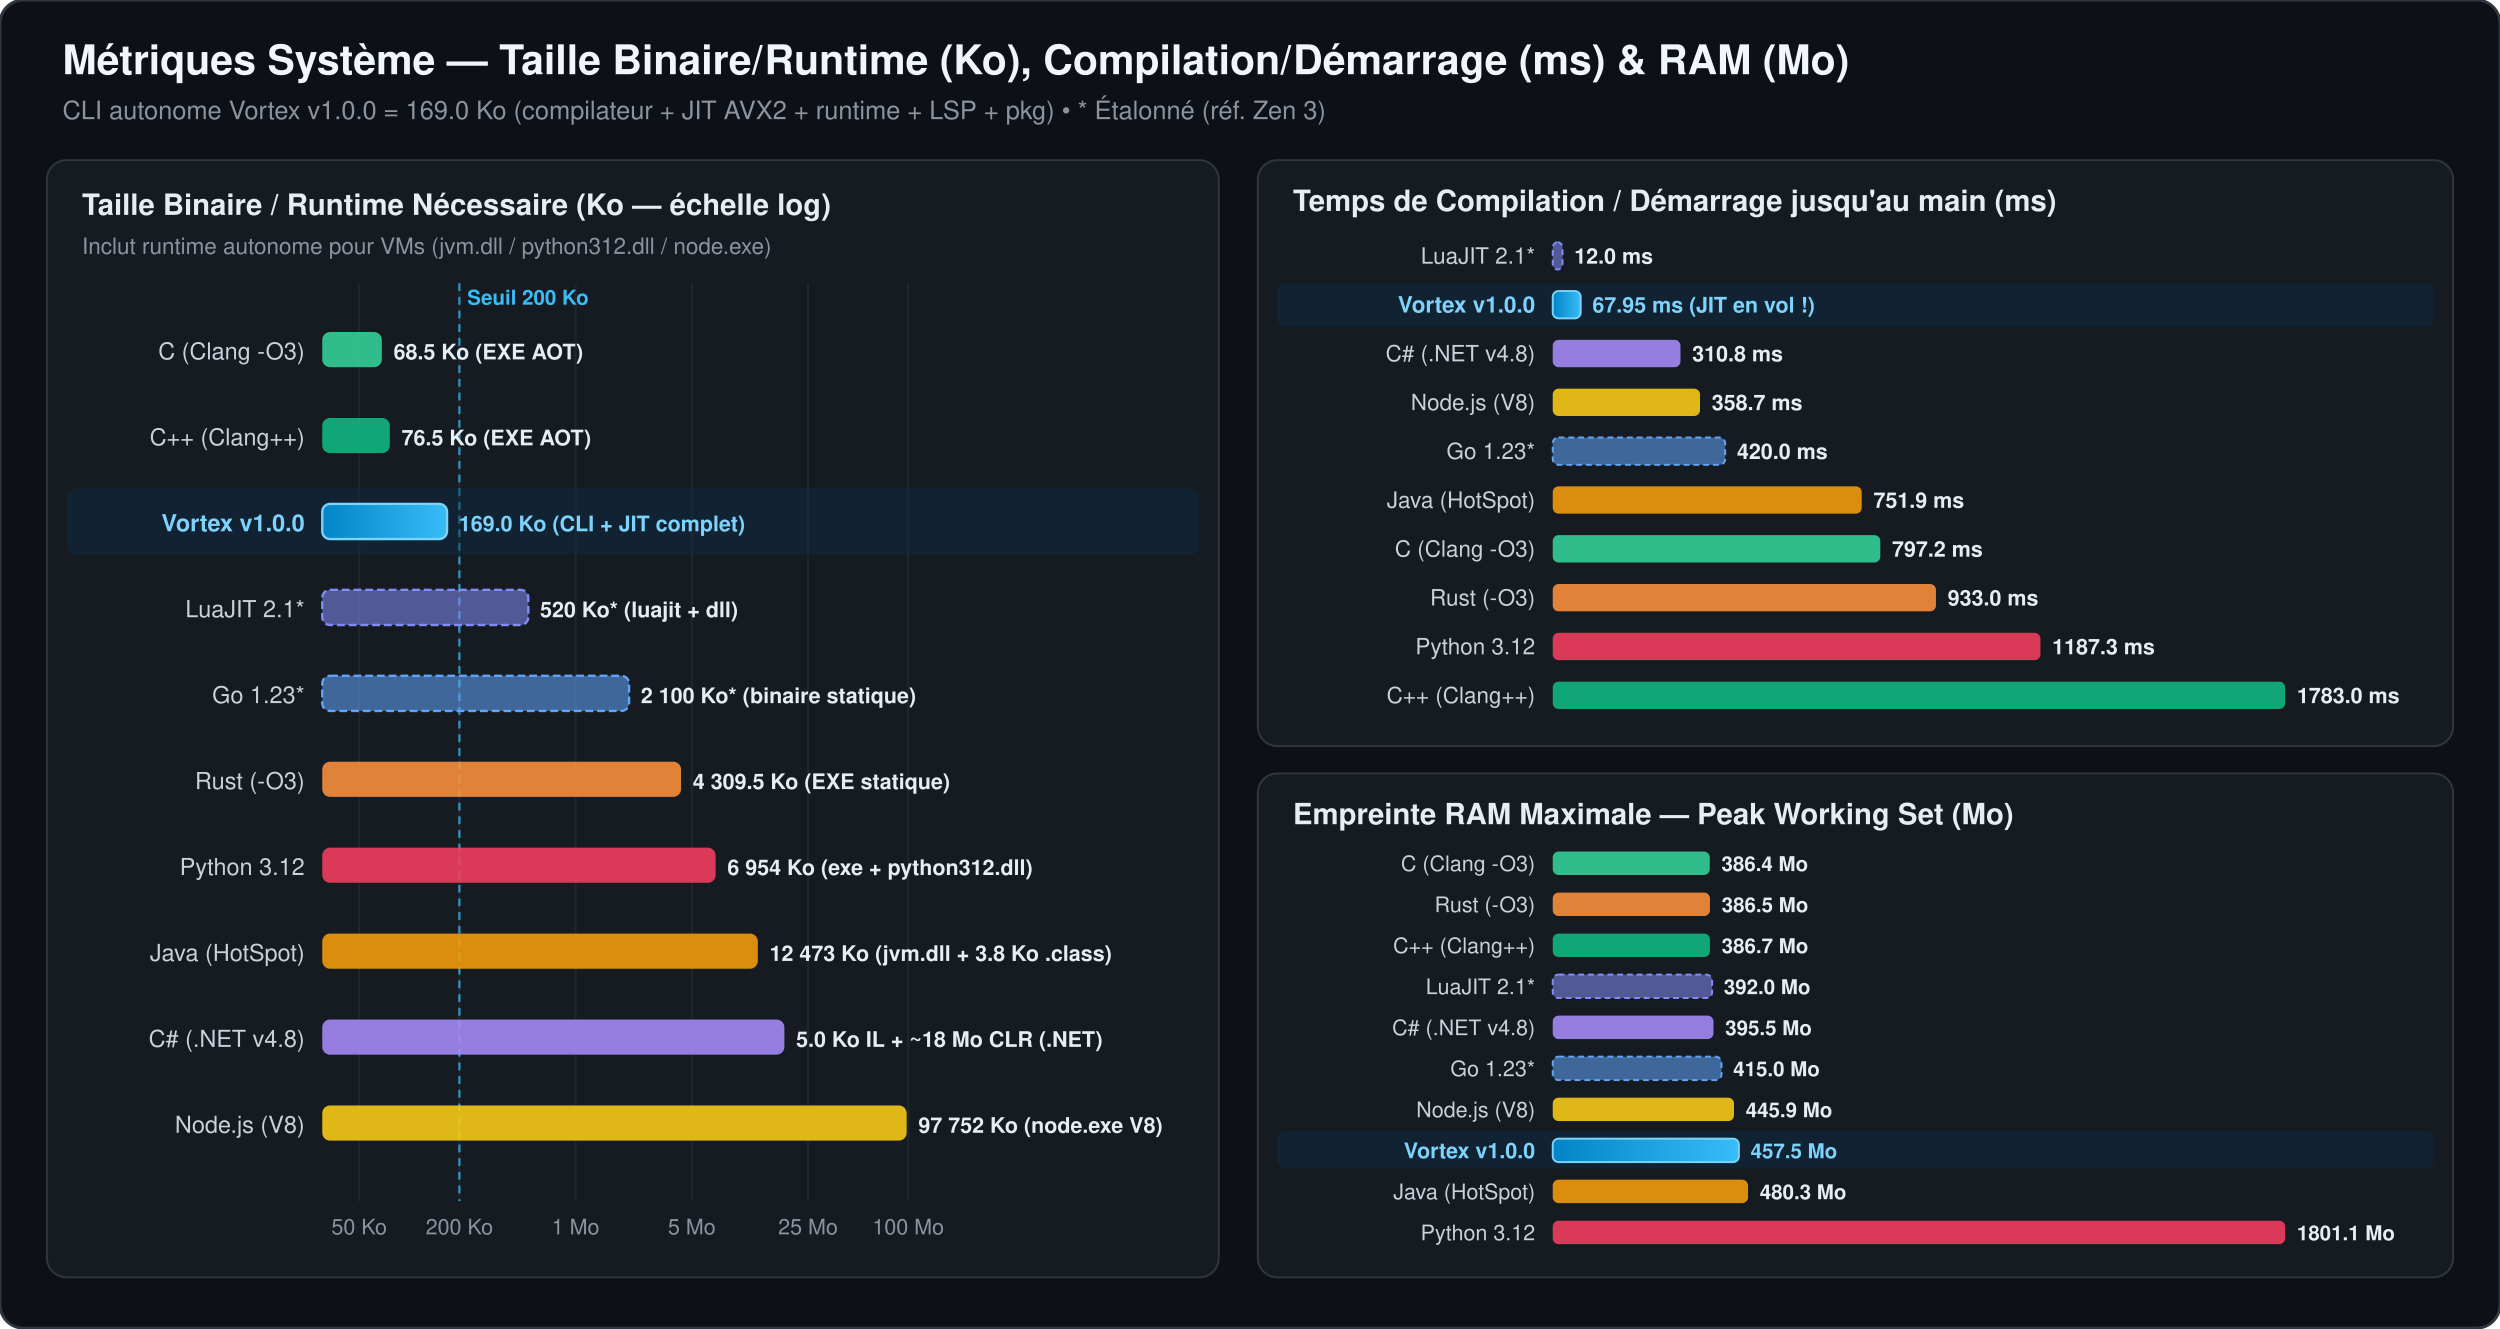
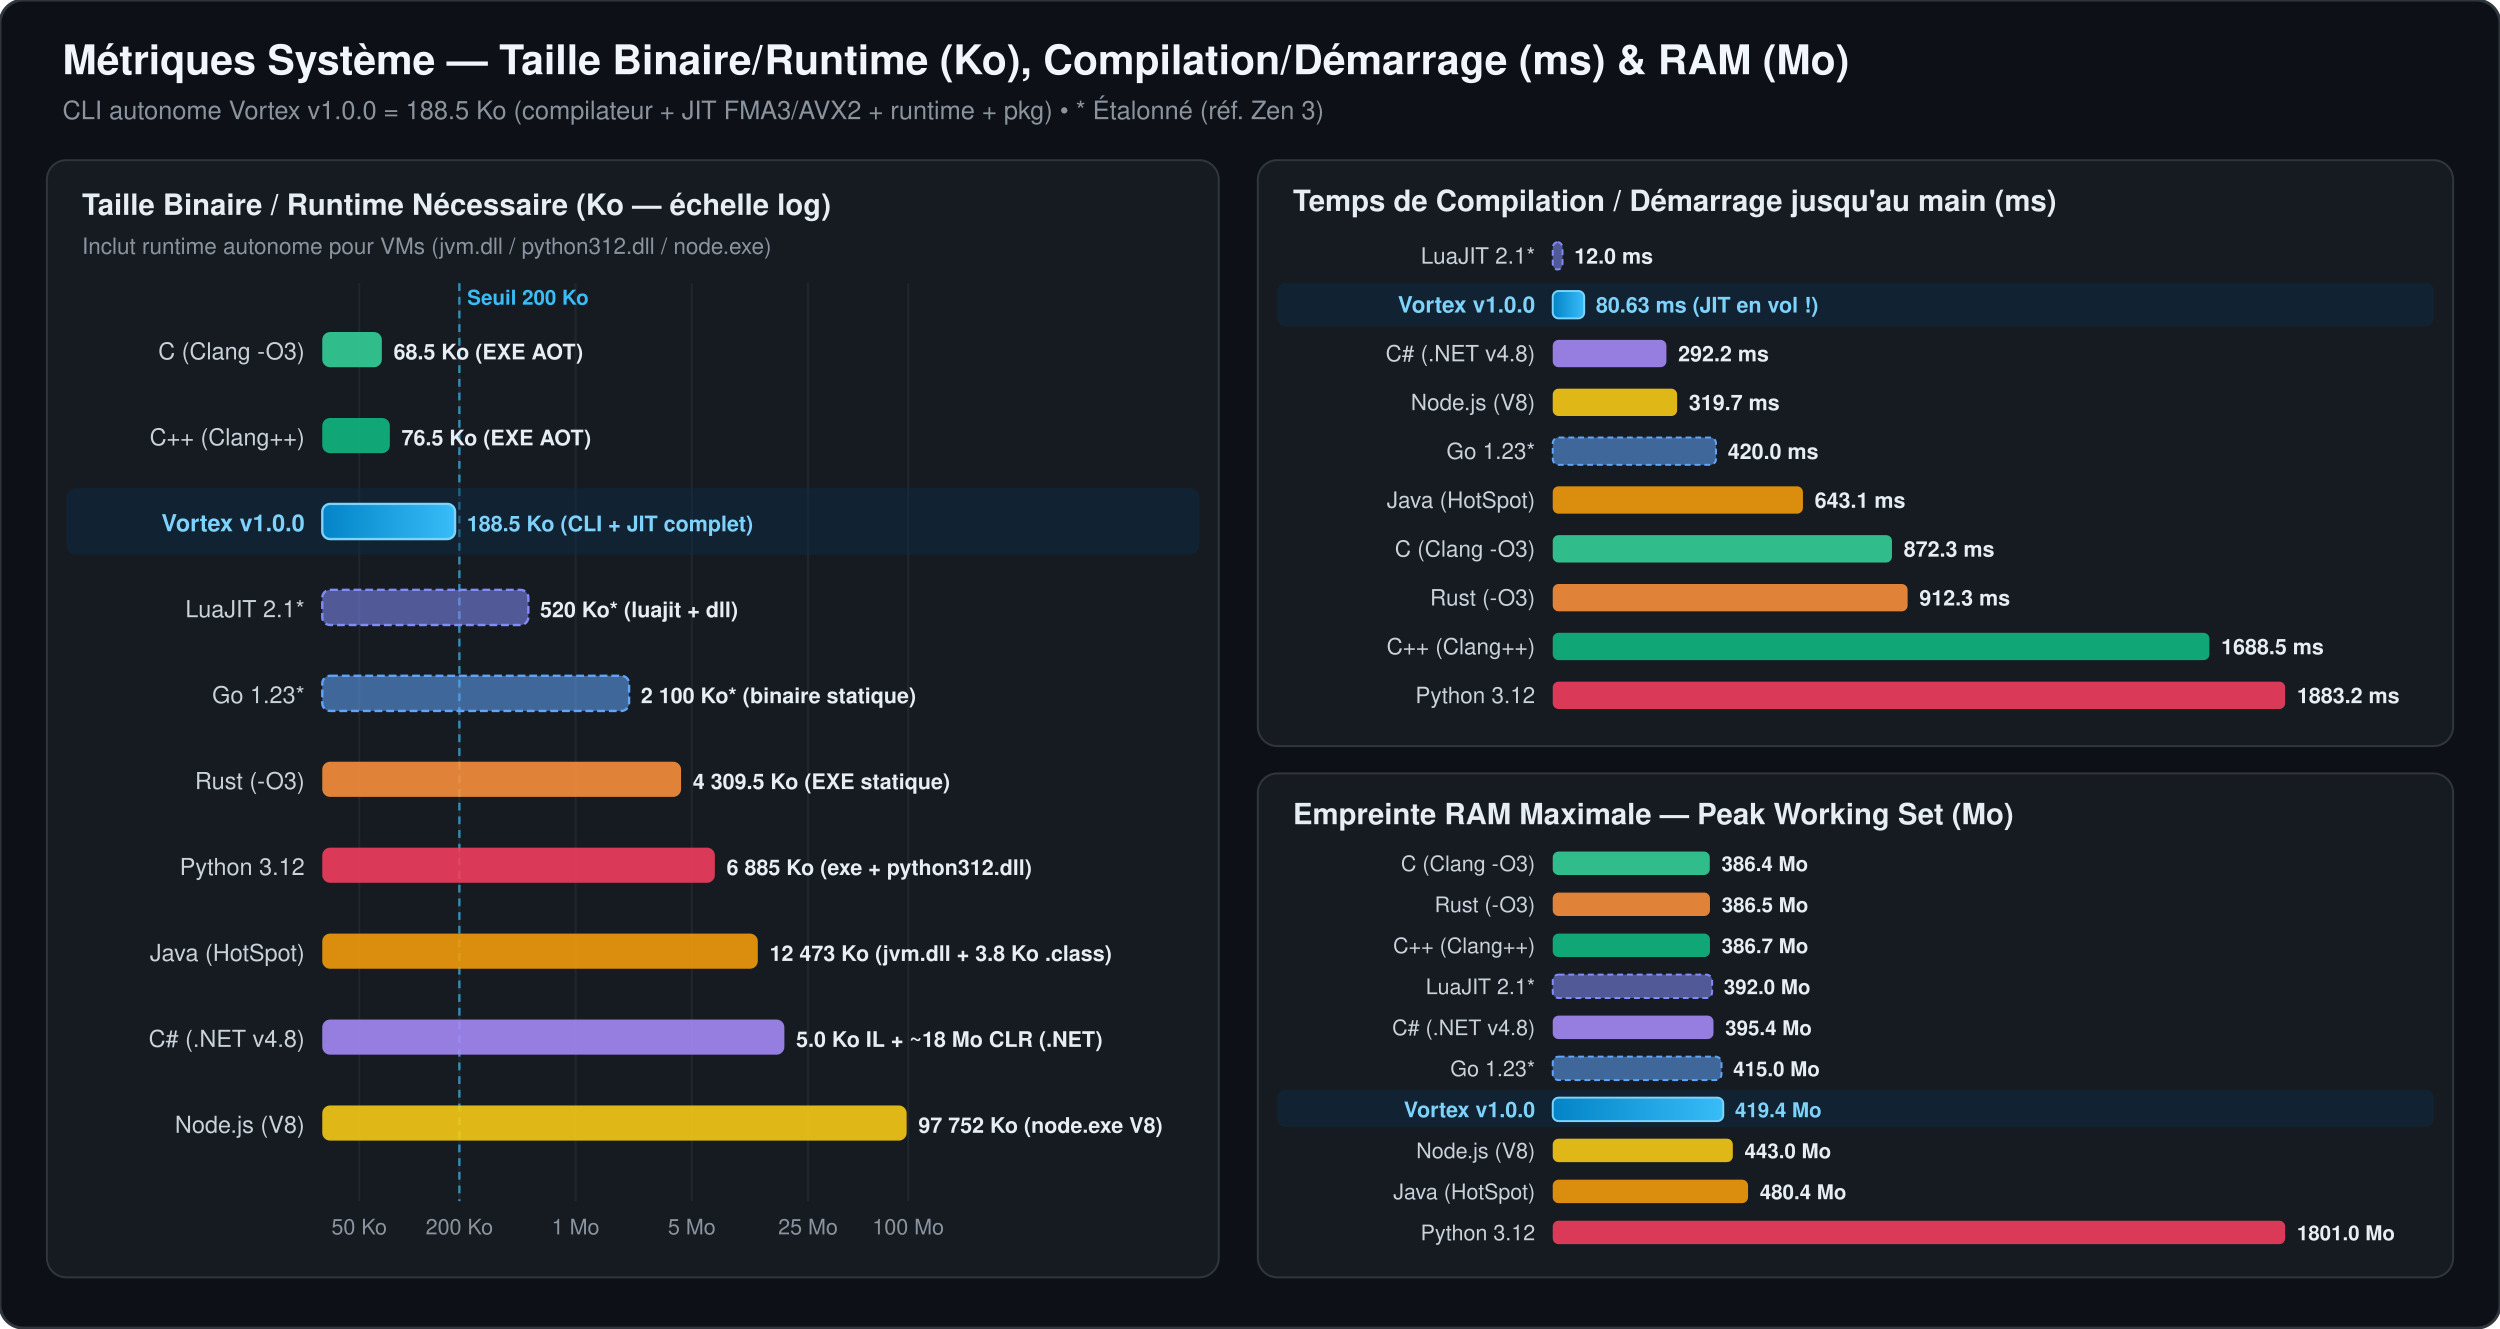
<svg xmlns="http://www.w3.org/2000/svg" width="1280" height="680" viewBox="0 0 1280 680">
  <defs>
    <linearGradient id="vxGrad2" x1="0%" y1="0%" x2="100%" y2="0%">
      <stop offset="0%" stop-color="#0284c7" />
      <stop offset="100%" stop-color="#38bdf8" />
    </linearGradient>
  </defs>
  <rect x="0" y="0" width="1280" height="680" rx="12" fill="#0d1117" stroke="#30363d" stroke-width="1.5" />
  <text x="32" y="38" fill="#f0f6fc" font-family="-apple-system, BlinkMacSystemFont, 'Segoe UI', Helvetica, Arial, sans-serif" font-size="21" font-weight="700">Métriques Système — Taille Binaire/Runtime (Ko), Compilation/Démarrage (ms) &amp; RAM (Mo)</text>
-   <text x="32" y="61" fill="#8b949e" font-family="-apple-system, BlinkMacSystemFont, 'Segoe UI', Helvetica, Arial, sans-serif" font-size="13">CLI autonome Vortex v1.0.0 = 169.0 Ko (compilateur + JIT AVX2 + runtime + LSP + pkg) • * Étalonné (réf. Zen 3)</text>
+   <text x="32" y="61" fill="#8b949e" font-family="-apple-system, BlinkMacSystemFont, 'Segoe UI', Helvetica, Arial, sans-serif" font-size="13">CLI autonome Vortex v1.0.0 = 188.5 Ko (compilateur + JIT FMA3/AVX2 + runtime + pkg) • * Étalonné (réf. Zen 3)</text>
  <rect x="24" y="82" width="600" height="572" rx="10" fill="#161b22" stroke="#30363d" stroke-width="1" />
  <text x="42" y="110" fill="#e6edf3" font-family="-apple-system, BlinkMacSystemFont, 'Segoe UI', Helvetica, Arial, sans-serif" font-size="15" font-weight="600">Taille Binaire / Runtime Nécessaire (Ko — échelle log)</text>
  <text x="42" y="130" fill="#8b949e" font-family="-apple-system, BlinkMacSystemFont, 'Segoe UI', Helvetica, Arial, sans-serif" font-size="11.5">Inclut runtime autonome pour VMs (jvm.dll / python312.dll / node.exe)</text>
  <line x1="183.9" y1="145" x2="183.9" y2="615" stroke="#21262d" stroke-width="1" />
  <text x="183.9" y="632" text-anchor="middle" fill="#8b949e" font-family="-apple-system, BlinkMacSystemFont, 'Segoe UI', Helvetica, Arial, sans-serif" font-size="11">50 Ko</text>
  <line x1="235.2" y1="145" x2="235.2" y2="615" stroke="#21262d" stroke-width="1" />
  <text x="235.2" y="632" text-anchor="middle" fill="#8b949e" font-family="-apple-system, BlinkMacSystemFont, 'Segoe UI', Helvetica, Arial, sans-serif" font-size="11">200 Ko</text>
  <line x1="294.7" y1="145" x2="294.7" y2="615" stroke="#21262d" stroke-width="1" />
  <text x="294.7" y="632" text-anchor="middle" fill="#8b949e" font-family="-apple-system, BlinkMacSystemFont, 'Segoe UI', Helvetica, Arial, sans-serif" font-size="11">1 Mo</text>
  <line x1="354.2" y1="145" x2="354.2" y2="615" stroke="#21262d" stroke-width="1" />
  <text x="354.2" y="632" text-anchor="middle" fill="#8b949e" font-family="-apple-system, BlinkMacSystemFont, 'Segoe UI', Helvetica, Arial, sans-serif" font-size="11">5 Mo</text>
  <line x1="413.7" y1="145" x2="413.7" y2="615" stroke="#21262d" stroke-width="1" />
  <text x="413.7" y="632" text-anchor="middle" fill="#8b949e" font-family="-apple-system, BlinkMacSystemFont, 'Segoe UI', Helvetica, Arial, sans-serif" font-size="11">25 Mo</text>
  <line x1="465.0" y1="145" x2="465.0" y2="615" stroke="#21262d" stroke-width="1" />
  <text x="465.0" y="632" text-anchor="middle" fill="#8b949e" font-family="-apple-system, BlinkMacSystemFont, 'Segoe UI', Helvetica, Arial, sans-serif" font-size="11">100 Mo</text>
  <line x1="235.2" y1="145" x2="235.2" y2="615" stroke="#38bdf8" stroke-dasharray="4,3" stroke-width="1.2" opacity="0.7" />
  <text x="239.2" y="156" fill="#38bdf8" font-family="-apple-system, BlinkMacSystemFont, 'Segoe UI', Helvetica, Arial, sans-serif" font-size="10.5" font-weight="600">Seuil 200 Ko</text>
  <text x="156" y="184" text-anchor="end" fill="#c9d1d9" font-family="-apple-system, BlinkMacSystemFont, 'Segoe UI', Helvetica, Arial, sans-serif" font-size="12" font-weight="500">C (Clang -O3)</text>
  <rect x="165" y="170" width="30.5" height="18" rx="4" fill="#34d399" fill-opacity="0.88" />
  <text x="201.5" y="184" fill="#e6edf3" font-family="-apple-system, BlinkMacSystemFont, 'Segoe UI', Helvetica, Arial, sans-serif" font-size="11" font-weight="600">68.5 Ko (EXE AOT)</text>
  <text x="156" y="228" text-anchor="end" fill="#c9d1d9" font-family="-apple-system, BlinkMacSystemFont, 'Segoe UI', Helvetica, Arial, sans-serif" font-size="12" font-weight="500">C++ (Clang++)</text>
  <rect x="165" y="214" width="34.6" height="18" rx="4" fill="#10b981" fill-opacity="0.88" />
  <text x="205.6" y="228" fill="#e6edf3" font-family="-apple-system, BlinkMacSystemFont, 'Segoe UI', Helvetica, Arial, sans-serif" font-size="11" font-weight="600">76.5 Ko (EXE AOT)</text>
  <rect x="34" y="250" width="580" height="34" rx="5" fill="#0c2d48" fill-opacity="0.45" />
  <text x="156" y="272" text-anchor="end" fill="#7dd3fc" font-family="-apple-system, BlinkMacSystemFont, 'Segoe UI', Helvetica, Arial, sans-serif" font-size="12" font-weight="700">Vortex v1.0.0</text>
-   <rect x="165" y="258" width="63.9" height="18" rx="4" fill="url(#vxGrad2)" stroke="#7dd3fc" stroke-width="1.2" />
-   <text x="234.9" y="272" fill="#7dd3fc" font-family="-apple-system, BlinkMacSystemFont, 'Segoe UI', Helvetica, Arial, sans-serif" font-size="11" font-weight="700">169.0 Ko (CLI + JIT complet)</text>
+   <rect x="165" y="258" width="68.0" height="18" rx="4" fill="url(#vxGrad2)" stroke="#7dd3fc" stroke-width="1.2" />
+   <text x="239.0" y="272" fill="#7dd3fc" font-family="-apple-system, BlinkMacSystemFont, 'Segoe UI', Helvetica, Arial, sans-serif" font-size="11" font-weight="700">188.5 Ko (CLI + JIT complet)</text>
  <text x="156" y="316" text-anchor="end" fill="#c9d1d9" font-family="-apple-system, BlinkMacSystemFont, 'Segoe UI', Helvetica, Arial, sans-serif" font-size="12" font-weight="500">LuaJIT 2.1*</text>
  <rect x="165" y="302" width="105.5" height="18" rx="4" fill="#818cf8" fill-opacity="0.55" stroke="#818cf8" stroke-dasharray="4,2" stroke-width="1.2" />
  <text x="276.5" y="316" fill="#e6edf3" font-family="-apple-system, BlinkMacSystemFont, 'Segoe UI', Helvetica, Arial, sans-serif" font-size="11" font-weight="600">520 Ko* (luajit + dll)</text>
  <text x="156" y="360" text-anchor="end" fill="#c9d1d9" font-family="-apple-system, BlinkMacSystemFont, 'Segoe UI', Helvetica, Arial, sans-serif" font-size="12" font-weight="500">Go 1.23*</text>
  <rect x="165" y="346" width="157.1" height="18" rx="4" fill="#60a5fa" fill-opacity="0.55" stroke="#60a5fa" stroke-dasharray="4,2" stroke-width="1.2" />
  <text x="328.1" y="360" fill="#e6edf3" font-family="-apple-system, BlinkMacSystemFont, 'Segoe UI', Helvetica, Arial, sans-serif" font-size="11" font-weight="600">2 100 Ko* (binaire statique)</text>
  <text x="156" y="404" text-anchor="end" fill="#c9d1d9" font-family="-apple-system, BlinkMacSystemFont, 'Segoe UI', Helvetica, Arial, sans-serif" font-size="12" font-weight="500">Rust (-O3)</text>
  <rect x="165" y="390" width="183.7" height="18" rx="4" fill="#fb923c" fill-opacity="0.88" />
  <text x="354.7" y="404" fill="#e6edf3" font-family="-apple-system, BlinkMacSystemFont, 'Segoe UI', Helvetica, Arial, sans-serif" font-size="11" font-weight="600">4 309.5 Ko (EXE statique)</text>
  <text x="156" y="448" text-anchor="end" fill="#c9d1d9" font-family="-apple-system, BlinkMacSystemFont, 'Segoe UI', Helvetica, Arial, sans-serif" font-size="12" font-weight="500">Python 3.12</text>
-   <rect x="165" y="434" width="201.4" height="18" rx="4" fill="#f43f5e" fill-opacity="0.88" />
-   <text x="372.4" y="448" fill="#e6edf3" font-family="-apple-system, BlinkMacSystemFont, 'Segoe UI', Helvetica, Arial, sans-serif" font-size="11" font-weight="600">6 954 Ko (exe + python312.dll)</text>
+   <rect x="165" y="434" width="201.0" height="18" rx="4" fill="#f43f5e" fill-opacity="0.88" />
+   <text x="372.0" y="448" fill="#e6edf3" font-family="-apple-system, BlinkMacSystemFont, 'Segoe UI', Helvetica, Arial, sans-serif" font-size="11" font-weight="600">6 885 Ko (exe + python312.dll)</text>
  <text x="156" y="492" text-anchor="end" fill="#c9d1d9" font-family="-apple-system, BlinkMacSystemFont, 'Segoe UI', Helvetica, Arial, sans-serif" font-size="12" font-weight="500">Java (HotSpot)</text>
  <rect x="165" y="478" width="223.0" height="18" rx="4" fill="#f59e0b" fill-opacity="0.88" />
  <text x="394.0" y="492" fill="#e6edf3" font-family="-apple-system, BlinkMacSystemFont, 'Segoe UI', Helvetica, Arial, sans-serif" font-size="11" font-weight="600">12 473 Ko (jvm.dll + 3.8 Ko .class)</text>
  <text x="156" y="536" text-anchor="end" fill="#c9d1d9" font-family="-apple-system, BlinkMacSystemFont, 'Segoe UI', Helvetica, Arial, sans-serif" font-size="12" font-weight="500">C# (.NET v4.8)</text>
  <rect x="165" y="522" width="236.6" height="18" rx="4" fill="#a78bfa" fill-opacity="0.88" />
  <text x="407.6" y="536" fill="#e6edf3" font-family="-apple-system, BlinkMacSystemFont, 'Segoe UI', Helvetica, Arial, sans-serif" font-size="11" font-weight="600">5.0 Ko IL + ~18 Mo CLR (.NET)</text>
  <text x="156" y="580" text-anchor="end" fill="#c9d1d9" font-family="-apple-system, BlinkMacSystemFont, 'Segoe UI', Helvetica, Arial, sans-serif" font-size="12" font-weight="500">Node.js (V8)</text>
  <rect x="165" y="566" width="299.2" height="18" rx="4" fill="#facc15" fill-opacity="0.88" />
  <text x="470.2" y="580" fill="#e6edf3" font-family="-apple-system, BlinkMacSystemFont, 'Segoe UI', Helvetica, Arial, sans-serif" font-size="11" font-weight="600">97 752 Ko (node.exe V8)</text>
  <rect x="644" y="82" width="612" height="300" rx="10" fill="#161b22" stroke="#30363d" stroke-width="1" />
  <text x="662" y="108" fill="#e6edf3" font-family="-apple-system, BlinkMacSystemFont, 'Segoe UI', Helvetica, Arial, sans-serif" font-size="15" font-weight="600">Temps de Compilation / Démarrage jusqu'au main (ms)</text>
  <text x="786" y="135" text-anchor="end" fill="#c9d1d9" font-family="-apple-system, BlinkMacSystemFont, 'Segoe UI', Helvetica, Arial, sans-serif" font-size="11.5" font-weight="500">LuaJIT 2.1*</text>
  <rect x="795" y="124" width="5.0" height="14" rx="3" fill="#818cf8" fill-opacity="0.55" stroke="#818cf8" stroke-dasharray="3,2" stroke-width="1" />
  <text x="806.0" y="135" fill="#e6edf3" font-family="-apple-system, BlinkMacSystemFont, 'Segoe UI', Helvetica, Arial, sans-serif" font-size="11" font-weight="600">12.0 ms</text>
  <rect x="654" y="145" width="592" height="22" rx="4" fill="#0c2d48" fill-opacity="0.45" />
  <text x="786" y="160" text-anchor="end" fill="#7dd3fc" font-family="-apple-system, BlinkMacSystemFont, 'Segoe UI', Helvetica, Arial, sans-serif" font-size="11.5" font-weight="700">Vortex v1.0.0</text>
-   <rect x="795" y="149" width="14.3" height="14" rx="3" fill="url(#vxGrad2)" stroke="#7dd3fc" stroke-width="1" />
-   <text x="815.3" y="160" fill="#7dd3fc" font-family="-apple-system, BlinkMacSystemFont, 'Segoe UI', Helvetica, Arial, sans-serif" font-size="11" font-weight="700">67.95 ms (JIT en vol !)</text>
+   <rect x="795" y="149" width="16.1" height="14" rx="3" fill="url(#vxGrad2)" stroke="#7dd3fc" stroke-width="1" />
+   <text x="817.1" y="160" fill="#7dd3fc" font-family="-apple-system, BlinkMacSystemFont, 'Segoe UI', Helvetica, Arial, sans-serif" font-size="11" font-weight="700">80.63 ms (JIT en vol !)</text>
  <text x="786" y="185" text-anchor="end" fill="#c9d1d9" font-family="-apple-system, BlinkMacSystemFont, 'Segoe UI', Helvetica, Arial, sans-serif" font-size="11.5" font-weight="500">C# (.NET v4.8)</text>
-   <rect x="795" y="174" width="65.4" height="14" rx="3" fill="#a78bfa" fill-opacity="0.88" />
-   <text x="866.4" y="185" fill="#e6edf3" font-family="-apple-system, BlinkMacSystemFont, 'Segoe UI', Helvetica, Arial, sans-serif" font-size="11" font-weight="600">310.8 ms</text>
+   <rect x="795" y="174" width="58.2" height="14" rx="3" fill="#a78bfa" fill-opacity="0.88" />
+   <text x="859.2" y="185" fill="#e6edf3" font-family="-apple-system, BlinkMacSystemFont, 'Segoe UI', Helvetica, Arial, sans-serif" font-size="11" font-weight="600">292.2 ms</text>
  <text x="786" y="210" text-anchor="end" fill="#c9d1d9" font-family="-apple-system, BlinkMacSystemFont, 'Segoe UI', Helvetica, Arial, sans-serif" font-size="11.5" font-weight="500">Node.js (V8)</text>
-   <rect x="795" y="199" width="75.4" height="14" rx="3" fill="#facc15" fill-opacity="0.88" />
-   <text x="876.4" y="210" fill="#e6edf3" font-family="-apple-system, BlinkMacSystemFont, 'Segoe UI', Helvetica, Arial, sans-serif" font-size="11" font-weight="600">358.7 ms</text>
+   <rect x="795" y="199" width="63.7" height="14" rx="3" fill="#facc15" fill-opacity="0.88" />
+   <text x="864.7" y="210" fill="#e6edf3" font-family="-apple-system, BlinkMacSystemFont, 'Segoe UI', Helvetica, Arial, sans-serif" font-size="11" font-weight="600">319.7 ms</text>
  <text x="786" y="235" text-anchor="end" fill="#c9d1d9" font-family="-apple-system, BlinkMacSystemFont, 'Segoe UI', Helvetica, Arial, sans-serif" font-size="11.5" font-weight="500">Go 1.23*</text>
-   <rect x="795" y="224" width="88.3" height="14" rx="3" fill="#60a5fa" fill-opacity="0.55" stroke="#60a5fa" stroke-dasharray="3,2" stroke-width="1" />
-   <text x="889.3" y="235" fill="#e6edf3" font-family="-apple-system, BlinkMacSystemFont, 'Segoe UI', Helvetica, Arial, sans-serif" font-size="11" font-weight="600">420.0 ms</text>
+   <rect x="795" y="224" width="83.6" height="14" rx="3" fill="#60a5fa" fill-opacity="0.55" stroke="#60a5fa" stroke-dasharray="3,2" stroke-width="1" />
+   <text x="884.6" y="235" fill="#e6edf3" font-family="-apple-system, BlinkMacSystemFont, 'Segoe UI', Helvetica, Arial, sans-serif" font-size="11" font-weight="600">420.0 ms</text>
  <text x="786" y="260" text-anchor="end" fill="#c9d1d9" font-family="-apple-system, BlinkMacSystemFont, 'Segoe UI', Helvetica, Arial, sans-serif" font-size="11.5" font-weight="500">Java (HotSpot)</text>
-   <rect x="795" y="249" width="158.2" height="14" rx="3" fill="#f59e0b" fill-opacity="0.88" />
-   <text x="959.2" y="260" fill="#e6edf3" font-family="-apple-system, BlinkMacSystemFont, 'Segoe UI', Helvetica, Arial, sans-serif" font-size="11" font-weight="600">751.9 ms</text>
+   <rect x="795" y="249" width="128.1" height="14" rx="3" fill="#f59e0b" fill-opacity="0.88" />
+   <text x="929.1" y="260" fill="#e6edf3" font-family="-apple-system, BlinkMacSystemFont, 'Segoe UI', Helvetica, Arial, sans-serif" font-size="11" font-weight="600">643.1 ms</text>
  <text x="786" y="285" text-anchor="end" fill="#c9d1d9" font-family="-apple-system, BlinkMacSystemFont, 'Segoe UI', Helvetica, Arial, sans-serif" font-size="11.5" font-weight="500">C (Clang -O3)</text>
-   <rect x="795" y="274" width="167.7" height="14" rx="3" fill="#34d399" fill-opacity="0.88" />
-   <text x="968.7" y="285" fill="#e6edf3" font-family="-apple-system, BlinkMacSystemFont, 'Segoe UI', Helvetica, Arial, sans-serif" font-size="11" font-weight="600">797.2 ms</text>
+   <rect x="795" y="274" width="173.7" height="14" rx="3" fill="#34d399" fill-opacity="0.88" />
+   <text x="974.7" y="285" fill="#e6edf3" font-family="-apple-system, BlinkMacSystemFont, 'Segoe UI', Helvetica, Arial, sans-serif" font-size="11" font-weight="600">872.3 ms</text>
  <text x="786" y="310" text-anchor="end" fill="#c9d1d9" font-family="-apple-system, BlinkMacSystemFont, 'Segoe UI', Helvetica, Arial, sans-serif" font-size="11.5" font-weight="500">Rust (-O3)</text>
-   <rect x="795" y="299" width="196.2" height="14" rx="3" fill="#fb923c" fill-opacity="0.88" />
-   <text x="997.2" y="310" fill="#e6edf3" font-family="-apple-system, BlinkMacSystemFont, 'Segoe UI', Helvetica, Arial, sans-serif" font-size="11" font-weight="600">933.0 ms</text>
-   <text x="786" y="335" text-anchor="end" fill="#c9d1d9" font-family="-apple-system, BlinkMacSystemFont, 'Segoe UI', Helvetica, Arial, sans-serif" font-size="11.5" font-weight="500">Python 3.12</text>
-   <rect x="795" y="324" width="249.7" height="14" rx="3" fill="#f43f5e" fill-opacity="0.88" />
-   <text x="1050.7" y="335" fill="#e6edf3" font-family="-apple-system, BlinkMacSystemFont, 'Segoe UI', Helvetica, Arial, sans-serif" font-size="11" font-weight="600">1187.3 ms</text>
-   <text x="786" y="360" text-anchor="end" fill="#c9d1d9" font-family="-apple-system, BlinkMacSystemFont, 'Segoe UI', Helvetica, Arial, sans-serif" font-size="11.5" font-weight="500">C++ (Clang++)</text>
-   <rect x="795" y="349" width="375.0" height="14" rx="3" fill="#10b981" fill-opacity="0.88" />
-   <text x="1176.0" y="360" fill="#e6edf3" font-family="-apple-system, BlinkMacSystemFont, 'Segoe UI', Helvetica, Arial, sans-serif" font-size="11" font-weight="600">1783.0 ms</text>
+   <rect x="795" y="299" width="181.7" height="14" rx="3" fill="#fb923c" fill-opacity="0.88" />
+   <text x="982.7" y="310" fill="#e6edf3" font-family="-apple-system, BlinkMacSystemFont, 'Segoe UI', Helvetica, Arial, sans-serif" font-size="11" font-weight="600">912.3 ms</text>
+   <text x="786" y="335" text-anchor="end" fill="#c9d1d9" font-family="-apple-system, BlinkMacSystemFont, 'Segoe UI', Helvetica, Arial, sans-serif" font-size="11.5" font-weight="500">C++ (Clang++)</text>
+   <rect x="795" y="324" width="336.2" height="14" rx="3" fill="#10b981" fill-opacity="0.88" />
+   <text x="1137.2" y="335" fill="#e6edf3" font-family="-apple-system, BlinkMacSystemFont, 'Segoe UI', Helvetica, Arial, sans-serif" font-size="11" font-weight="600">1688.5 ms</text>
+   <text x="786" y="360" text-anchor="end" fill="#c9d1d9" font-family="-apple-system, BlinkMacSystemFont, 'Segoe UI', Helvetica, Arial, sans-serif" font-size="11.5" font-weight="500">Python 3.12</text>
+   <rect x="795" y="349" width="375.0" height="14" rx="3" fill="#f43f5e" fill-opacity="0.88" />
+   <text x="1176.0" y="360" fill="#e6edf3" font-family="-apple-system, BlinkMacSystemFont, 'Segoe UI', Helvetica, Arial, sans-serif" font-size="11" font-weight="600">1883.2 ms</text>
  <rect x="644" y="396" width="612" height="258" rx="10" fill="#161b22" stroke="#30363d" stroke-width="1" />
  <text x="662" y="422" fill="#e6edf3" font-family="-apple-system, BlinkMacSystemFont, 'Segoe UI', Helvetica, Arial, sans-serif" font-size="15" font-weight="600">Empreinte RAM Maximale — Peak Working Set (Mo)</text>
  <text x="786" y="446" text-anchor="end" fill="#c9d1d9" font-family="-apple-system, BlinkMacSystemFont, 'Segoe UI', Helvetica, Arial, sans-serif" font-size="11" font-weight="500">C (Clang -O3)</text>
  <rect x="795" y="436" width="80.4" height="12" rx="3" fill="#34d399" fill-opacity="0.88" />
  <text x="881.4" y="446" fill="#e6edf3" font-family="-apple-system, BlinkMacSystemFont, 'Segoe UI', Helvetica, Arial, sans-serif" font-size="10.5" font-weight="600">386.4 Mo</text>
  <text x="786" y="467" text-anchor="end" fill="#c9d1d9" font-family="-apple-system, BlinkMacSystemFont, 'Segoe UI', Helvetica, Arial, sans-serif" font-size="11" font-weight="500">Rust (-O3)</text>
  <rect x="795" y="457" width="80.5" height="12" rx="3" fill="#fb923c" fill-opacity="0.88" />
  <text x="881.5" y="467" fill="#e6edf3" font-family="-apple-system, BlinkMacSystemFont, 'Segoe UI', Helvetica, Arial, sans-serif" font-size="10.5" font-weight="600">386.5 Mo</text>
  <text x="786" y="488" text-anchor="end" fill="#c9d1d9" font-family="-apple-system, BlinkMacSystemFont, 'Segoe UI', Helvetica, Arial, sans-serif" font-size="11" font-weight="500">C++ (Clang++)</text>
  <rect x="795" y="478" width="80.5" height="12" rx="3" fill="#10b981" fill-opacity="0.88" />
  <text x="881.5" y="488" fill="#e6edf3" font-family="-apple-system, BlinkMacSystemFont, 'Segoe UI', Helvetica, Arial, sans-serif" font-size="10.5" font-weight="600">386.7 Mo</text>
  <text x="786" y="509" text-anchor="end" fill="#c9d1d9" font-family="-apple-system, BlinkMacSystemFont, 'Segoe UI', Helvetica, Arial, sans-serif" font-size="11" font-weight="500">LuaJIT 2.1*</text>
  <rect x="795" y="499" width="81.6" height="12" rx="3" fill="#818cf8" fill-opacity="0.55" stroke="#818cf8" stroke-dasharray="3,2" stroke-width="1" />
  <text x="882.6" y="509" fill="#e6edf3" font-family="-apple-system, BlinkMacSystemFont, 'Segoe UI', Helvetica, Arial, sans-serif" font-size="10.5" font-weight="600">392.0 Mo</text>
  <text x="786" y="530" text-anchor="end" fill="#c9d1d9" font-family="-apple-system, BlinkMacSystemFont, 'Segoe UI', Helvetica, Arial, sans-serif" font-size="11" font-weight="500">C# (.NET v4.8)</text>
  <rect x="795" y="520" width="82.3" height="12" rx="3" fill="#a78bfa" fill-opacity="0.88" />
-   <text x="883.3" y="530" fill="#e6edf3" font-family="-apple-system, BlinkMacSystemFont, 'Segoe UI', Helvetica, Arial, sans-serif" font-size="10.5" font-weight="600">395.5 Mo</text>
+   <text x="883.3" y="530" fill="#e6edf3" font-family="-apple-system, BlinkMacSystemFont, 'Segoe UI', Helvetica, Arial, sans-serif" font-size="10.5" font-weight="600">395.4 Mo</text>
  <text x="786" y="551" text-anchor="end" fill="#c9d1d9" font-family="-apple-system, BlinkMacSystemFont, 'Segoe UI', Helvetica, Arial, sans-serif" font-size="11" font-weight="500">Go 1.23*</text>
  <rect x="795" y="541" width="86.4" height="12" rx="3" fill="#60a5fa" fill-opacity="0.55" stroke="#60a5fa" stroke-dasharray="3,2" stroke-width="1" />
  <text x="887.4" y="551" fill="#e6edf3" font-family="-apple-system, BlinkMacSystemFont, 'Segoe UI', Helvetica, Arial, sans-serif" font-size="10.5" font-weight="600">415.0 Mo</text>
-   <text x="786" y="572" text-anchor="end" fill="#c9d1d9" font-family="-apple-system, BlinkMacSystemFont, 'Segoe UI', Helvetica, Arial, sans-serif" font-size="11" font-weight="500">Node.js (V8)</text>
-   <rect x="795" y="562" width="92.8" height="12" rx="3" fill="#facc15" fill-opacity="0.88" />
-   <text x="893.8" y="572" fill="#e6edf3" font-family="-apple-system, BlinkMacSystemFont, 'Segoe UI', Helvetica, Arial, sans-serif" font-size="10.5" font-weight="600">445.9 Mo</text>
-   <rect x="654" y="579" width="592" height="19" rx="4" fill="#0c2d48" fill-opacity="0.45" />
-   <text x="786" y="593" text-anchor="end" fill="#7dd3fc" font-family="-apple-system, BlinkMacSystemFont, 'Segoe UI', Helvetica, Arial, sans-serif" font-size="11" font-weight="700">Vortex v1.0.0</text>
-   <rect x="795" y="583" width="95.3" height="12" rx="3" fill="url(#vxGrad2)" stroke="#7dd3fc" stroke-width="1" />
-   <text x="896.3" y="593" fill="#7dd3fc" font-family="-apple-system, BlinkMacSystemFont, 'Segoe UI', Helvetica, Arial, sans-serif" font-size="10.5" font-weight="700">457.5 Mo</text>
+   <rect x="654" y="558" width="592" height="19" rx="4" fill="#0c2d48" fill-opacity="0.45" />
+   <text x="786" y="572" text-anchor="end" fill="#7dd3fc" font-family="-apple-system, BlinkMacSystemFont, 'Segoe UI', Helvetica, Arial, sans-serif" font-size="11" font-weight="700">Vortex v1.0.0</text>
+   <rect x="795" y="562" width="87.3" height="12" rx="3" fill="url(#vxGrad2)" stroke="#7dd3fc" stroke-width="1" />
+   <text x="888.3" y="572" fill="#7dd3fc" font-family="-apple-system, BlinkMacSystemFont, 'Segoe UI', Helvetica, Arial, sans-serif" font-size="10.5" font-weight="700">419.4 Mo</text>
+   <text x="786" y="593" text-anchor="end" fill="#c9d1d9" font-family="-apple-system, BlinkMacSystemFont, 'Segoe UI', Helvetica, Arial, sans-serif" font-size="11" font-weight="500">Node.js (V8)</text>
+   <rect x="795" y="583" width="92.2" height="12" rx="3" fill="#facc15" fill-opacity="0.88" />
+   <text x="893.2" y="593" fill="#e6edf3" font-family="-apple-system, BlinkMacSystemFont, 'Segoe UI', Helvetica, Arial, sans-serif" font-size="10.5" font-weight="600">443.0 Mo</text>
  <text x="786" y="614" text-anchor="end" fill="#c9d1d9" font-family="-apple-system, BlinkMacSystemFont, 'Segoe UI', Helvetica, Arial, sans-serif" font-size="11" font-weight="500">Java (HotSpot)</text>
  <rect x="795" y="604" width="100.0" height="12" rx="3" fill="#f59e0b" fill-opacity="0.88" />
-   <text x="901.0" y="614" fill="#e6edf3" font-family="-apple-system, BlinkMacSystemFont, 'Segoe UI', Helvetica, Arial, sans-serif" font-size="10.5" font-weight="600">480.3 Mo</text>
+   <text x="901.0" y="614" fill="#e6edf3" font-family="-apple-system, BlinkMacSystemFont, 'Segoe UI', Helvetica, Arial, sans-serif" font-size="10.5" font-weight="600">480.4 Mo</text>
  <text x="786" y="635" text-anchor="end" fill="#c9d1d9" font-family="-apple-system, BlinkMacSystemFont, 'Segoe UI', Helvetica, Arial, sans-serif" font-size="11" font-weight="500">Python 3.12</text>
  <rect x="795" y="625" width="375.0" height="12" rx="3" fill="#f43f5e" fill-opacity="0.88" />
-   <text x="1176.0" y="635" fill="#e6edf3" font-family="-apple-system, BlinkMacSystemFont, 'Segoe UI', Helvetica, Arial, sans-serif" font-size="10.5" font-weight="600">1801.1 Mo</text>
+   <text x="1176.0" y="635" fill="#e6edf3" font-family="-apple-system, BlinkMacSystemFont, 'Segoe UI', Helvetica, Arial, sans-serif" font-size="10.5" font-weight="600">1801.0 Mo</text>
</svg>
